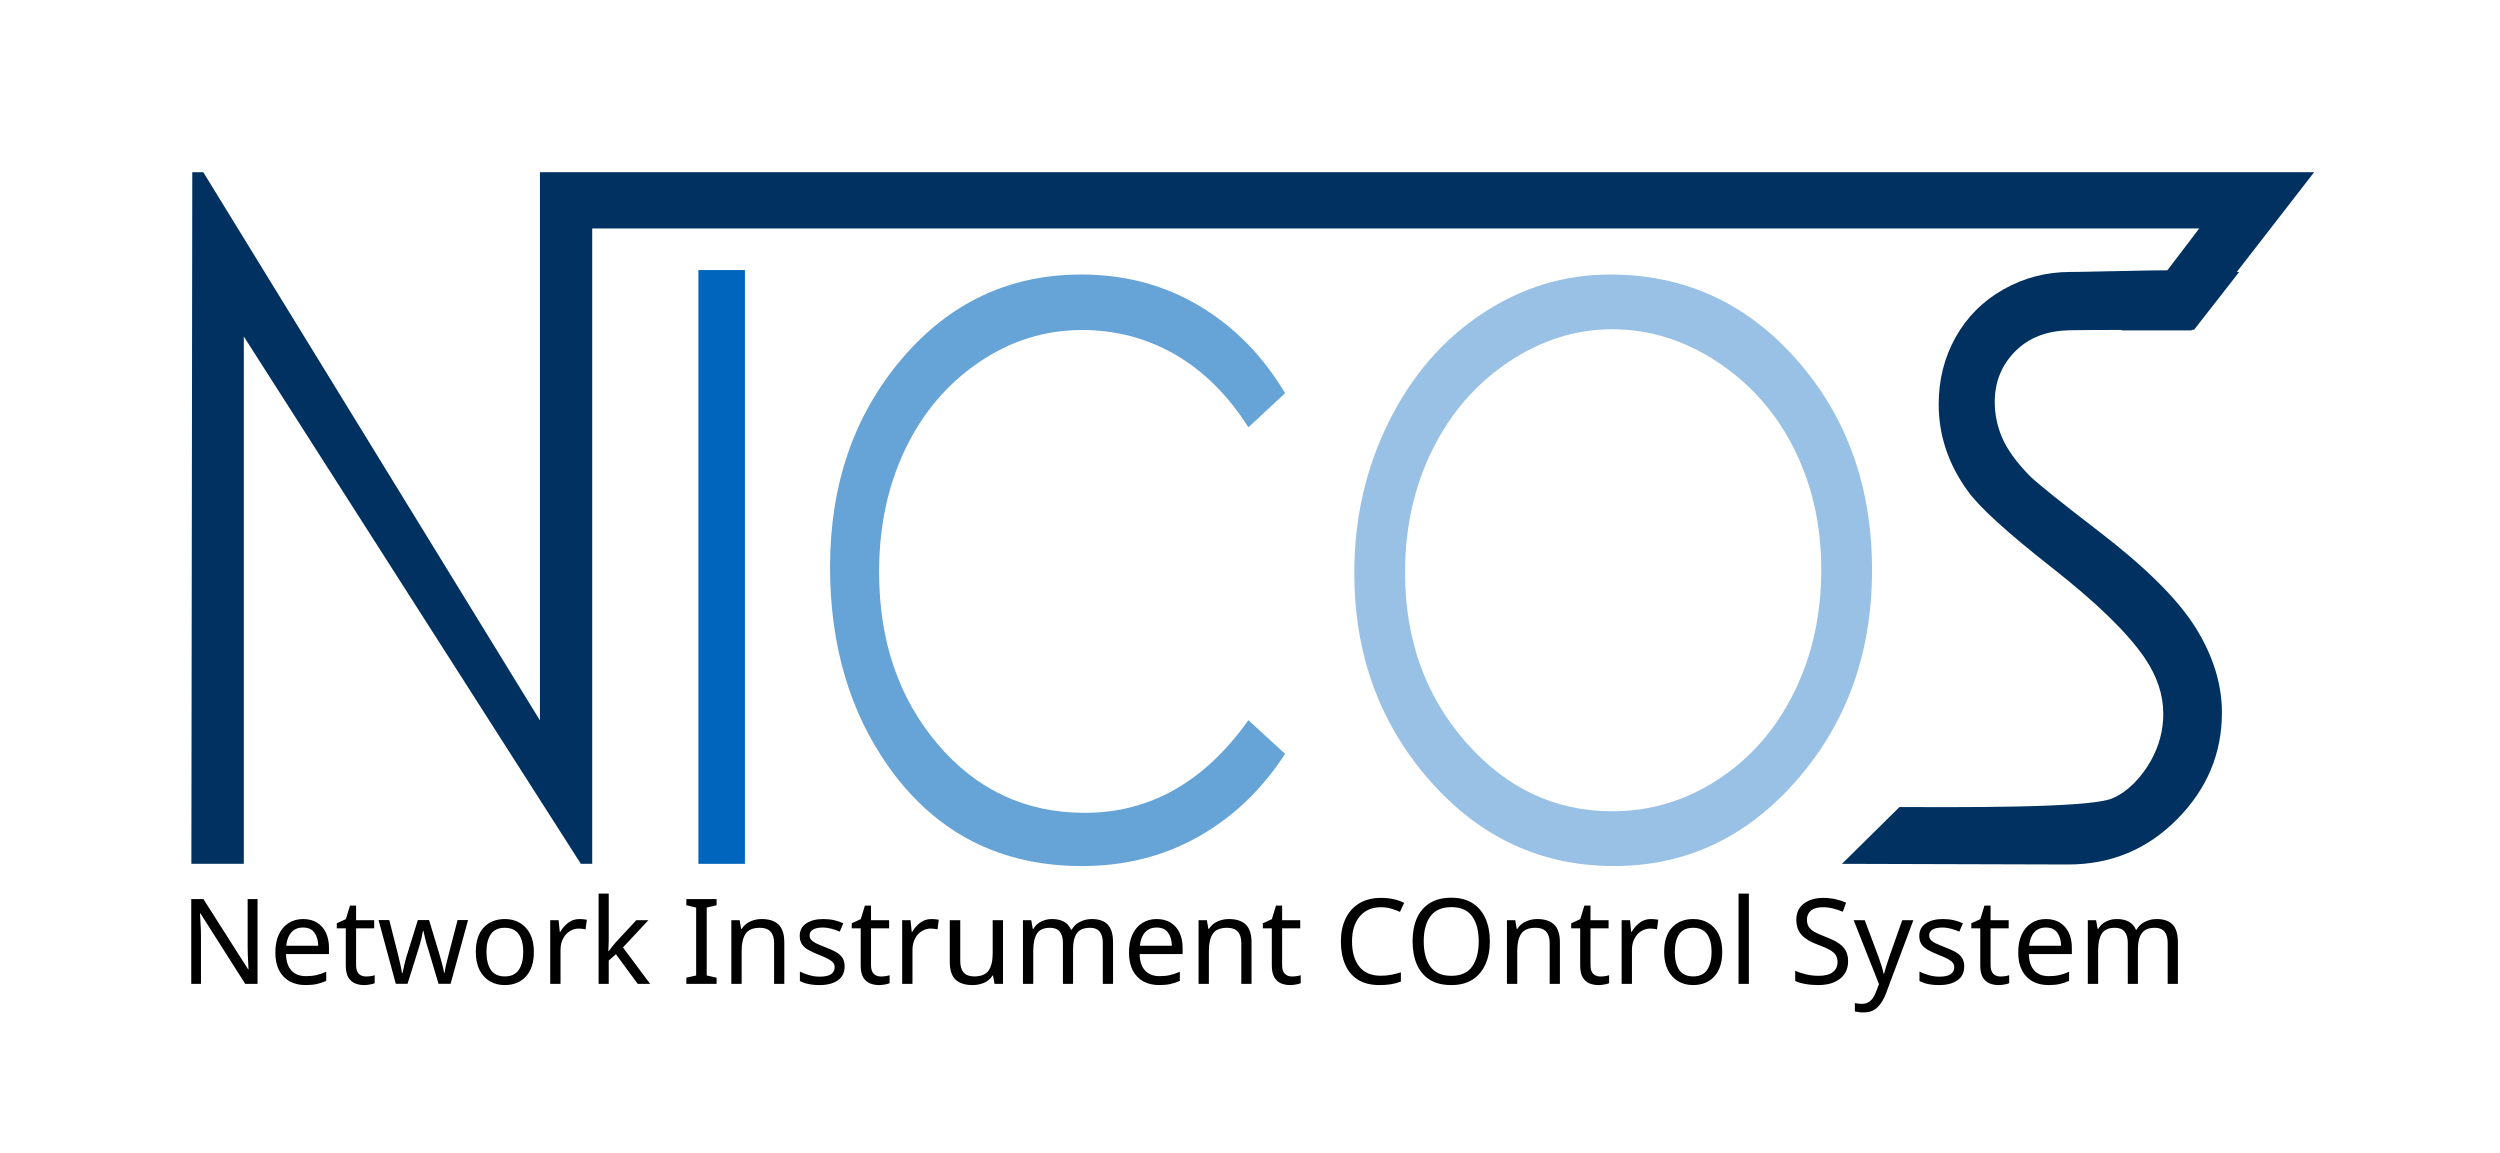
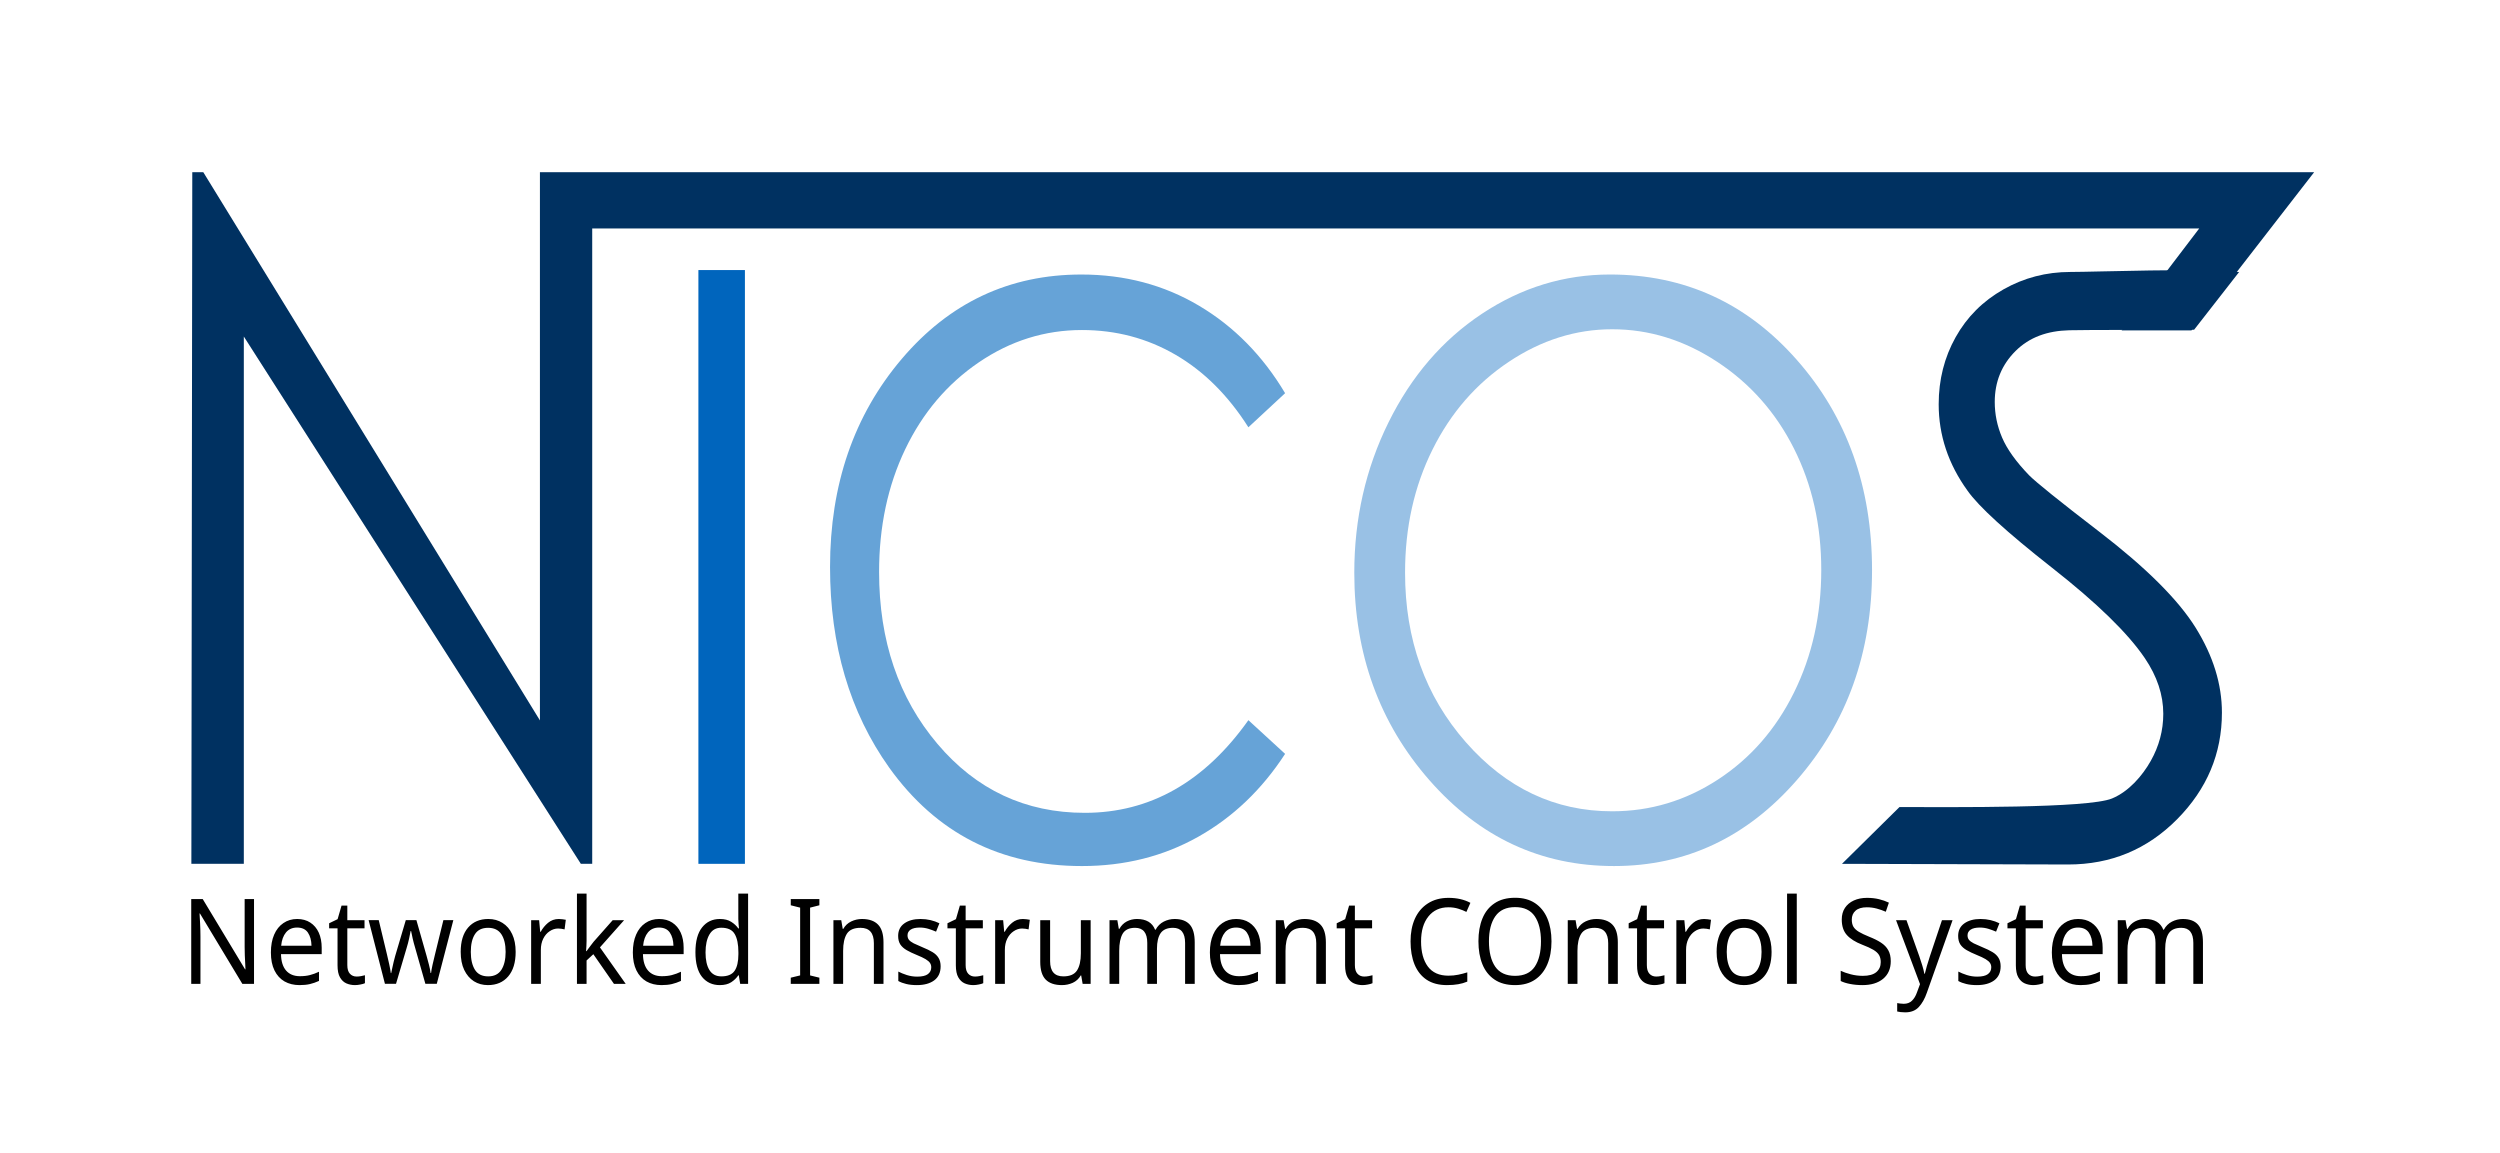
<svg xmlns="http://www.w3.org/2000/svg" width="462.893" height="213.324" id="svg3185" version="1.1">
  <defs id="defs3187" />
  <g id="layer1" transform="translate(-90.50257,-287.668)">
    <path style="fill:#0065bd;fill-opacity:1" d="m 219.816,337.671 h 8.613 v 109.942 h -8.613 v -109.942 z" id="path109" />
    <path style="fill:#66a3d7;fill-opacity:1" d="m 328.449,360.472 -6.797,6.31 c -3.75,-5.907 -8.253,-10.386 -13.506,-13.435 -5.254,-3.048 -11.025,-4.572 -17.314,-4.572 -6.876,0 -13.242,1.998 -19.102,5.99 -5.859,3.994 -10.4,9.358 -13.623,16.093 -3.223,6.735 -4.834,14.309 -4.834,22.721 0,12.714 3.604,23.323 10.811,31.83 7.207,8.507 16.298,12.761 27.275,12.761 12.07,0 22.168,-5.718 30.293,-17.156 l 6.797,6.238 c -4.298,6.618 -9.659,11.732 -16.084,15.349 -6.426,3.615 -13.604,5.423 -21.533,5.423 -15.079,0 -26.974,-6.072 -35.684,-18.219 -7.305,-10.255 -10.957,-22.638 -10.957,-37.147 0,-15.265 4.424,-28.108 13.271,-38.529 8.848,-10.421 19.931,-15.632 33.252,-15.632 8.047,0 15.312,1.926 21.797,5.778 6.484,3.85 11.798,9.249 15.938,16.197 z" id="path111" />
    <path style="fill:#99c1e5;fill-opacity:1" d="m 388.604,338.495 c 13.779,0 25.312,5.27 34.595,15.809 9.282,10.54 13.925,23.513 13.925,38.919 0,15.267 -4.632,28.216 -13.895,38.85 -9.263,10.634 -20.557,15.95 -33.883,15.95 -13.491,0 -24.88,-5.292 -34.163,-15.88 -9.282,-10.586 -13.924,-23.394 -13.924,-38.423 0,-10.019 2.114,-19.306 6.344,-27.86 4.229,-8.554 9.993,-15.253 17.297,-20.098 7.303,-4.844 15.204,-7.267 23.704,-7.267 z m 0.402,10.138 c -6.731,0 -13.112,2.01 -19.142,6.031 -6.03,4.021 -10.738,9.436 -14.124,16.247 -3.387,6.811 -5.08,14.402 -5.08,22.773 0,12.394 3.748,22.858 11.243,31.396 7.495,8.537 16.53,12.805 27.103,12.805 7.062,0 13.598,-1.962 19.606,-5.889 6.009,-3.925 10.695,-9.293 14.062,-16.104 3.366,-6.812 5.049,-14.38 5.049,-22.705 0,-8.276 -1.683,-15.762 -5.049,-22.455 -3.366,-6.692 -8.104,-12.047 -14.217,-16.069 -6.112,-4.02 -12.595,-6.03 -19.451,-6.03 z" id="path113" />
    <polyline transform="translate(-545.6114,606.5348)" style="fill:#003161;fill-opacity:1" points="681.259,-158.922 681.259,-256.557 743.662,-158.922 745.767,-158.922 745.767,-276.568 1043.317,-276.568 1028.953,-257.696 1041.886,-257.696 1064.59,-286.977 736.085,-286.977 736.085,-185.479 673.758,-286.977 671.717,-286.977 671.547,-158.922   " id="polyline115" />
    <g transform="translate(-545.2114,606.5348)" id="g177" style="fill:#003161;fill-opacity:1">
      <path style="fill:#003161;fill-opacity:1" d="m 976.768,-158.922 10.645,-10.51 c 9.713,0 34.891,0.262 39.359,-1.592 3.121,-1.295 5.619,-4.203 7.167,-6.948 1.547,-2.745 2.322,-5.656 2.322,-8.734 0,-3.503 -1.139,-6.935 -3.415,-10.297 -3.141,-4.64 -8.877,-10.226 -17.207,-16.759 -8.376,-6.579 -13.589,-11.337 -15.638,-14.272 -3.551,-4.923 -5.326,-10.25 -5.326,-15.978 0,-4.545 1.048,-8.687 3.142,-12.427 2.093,-3.739 5.041,-6.686 8.842,-8.841 3.802,-2.153 7.933,-3.231 12.395,-3.231 4.734,0 24.217,-0.746 31.24,0.02 l -8.324,10.675 c -6.989,0.065 -19.499,0.005 -23.121,0.099 -4.051,0.105 -7.363,1.278 -9.935,3.834 -2.573,2.557 -3.858,5.706 -3.858,9.444 0,2.273 0.454,4.474 1.365,6.604 0.91,2.131 2.571,4.451 4.985,6.96 1.319,1.326 5.644,4.805 12.974,10.438 8.695,6.675 14.657,12.616 17.891,17.823 3.232,5.209 4.848,10.439 4.848,15.693 0,7.575 -2.766,14.156 -8.296,19.742 -5.532,5.586 -12.257,8.379 -20.179,8.379 -6.102,0.001 -35.751,-0.122 -41.876,-0.122 z" id="path179" />
    </g>
-     <text xml:space="preserve" style="font-size:17.874px;font-style:normal;font-weight:normal;line-height:125%;letter-spacing:0px;word-spacing:0px;fill:#000000;fill-opacity:1;stroke:none;font-family:Sans" x="124.681" y="466.547" id="text3815" transform="scale(0.9929889,1.007061)">
-       <tspan id="tspan3817" x="124.681" y="466.547" style="font-size:21.846px">Network Instrument COntrol System</tspan>
+     <text xml:space="preserve" style="font-size:17.392px;font-style:normal;font-weight:normal;line-height:125%;letter-spacing:0px;word-spacing:0px;fill:#000000;fill-opacity:1;stroke:none;font-family:Sans" x="128.251" y="453.973" id="text3815" transform="scale(0.966226,1.034955)">
+       <tspan id="tspan3817" x="128.251" y="453.973" style="font-size:21.257px">Networked Instrument COntrol System</tspan>
    </text>
    <flowRoot xml:space="preserve" id="flowRoot3819" style="font-size:18px;font-style:normal;font-weight:normal;line-height:125%;letter-spacing:0px;word-spacing:0px;fill:#000000;fill-opacity:1;stroke:none;font-family:Sans" transform="translate(46.33564,299.5577)">
      <flowRegion id="flowRegion3821">
        <rect id="rect3823" width="32.325" height="89.904" x="51.518" y="98.562" />
      </flowRegion>
      <flowPara id="flowPara3825" />
    </flowRoot>
  </g>
</svg>
